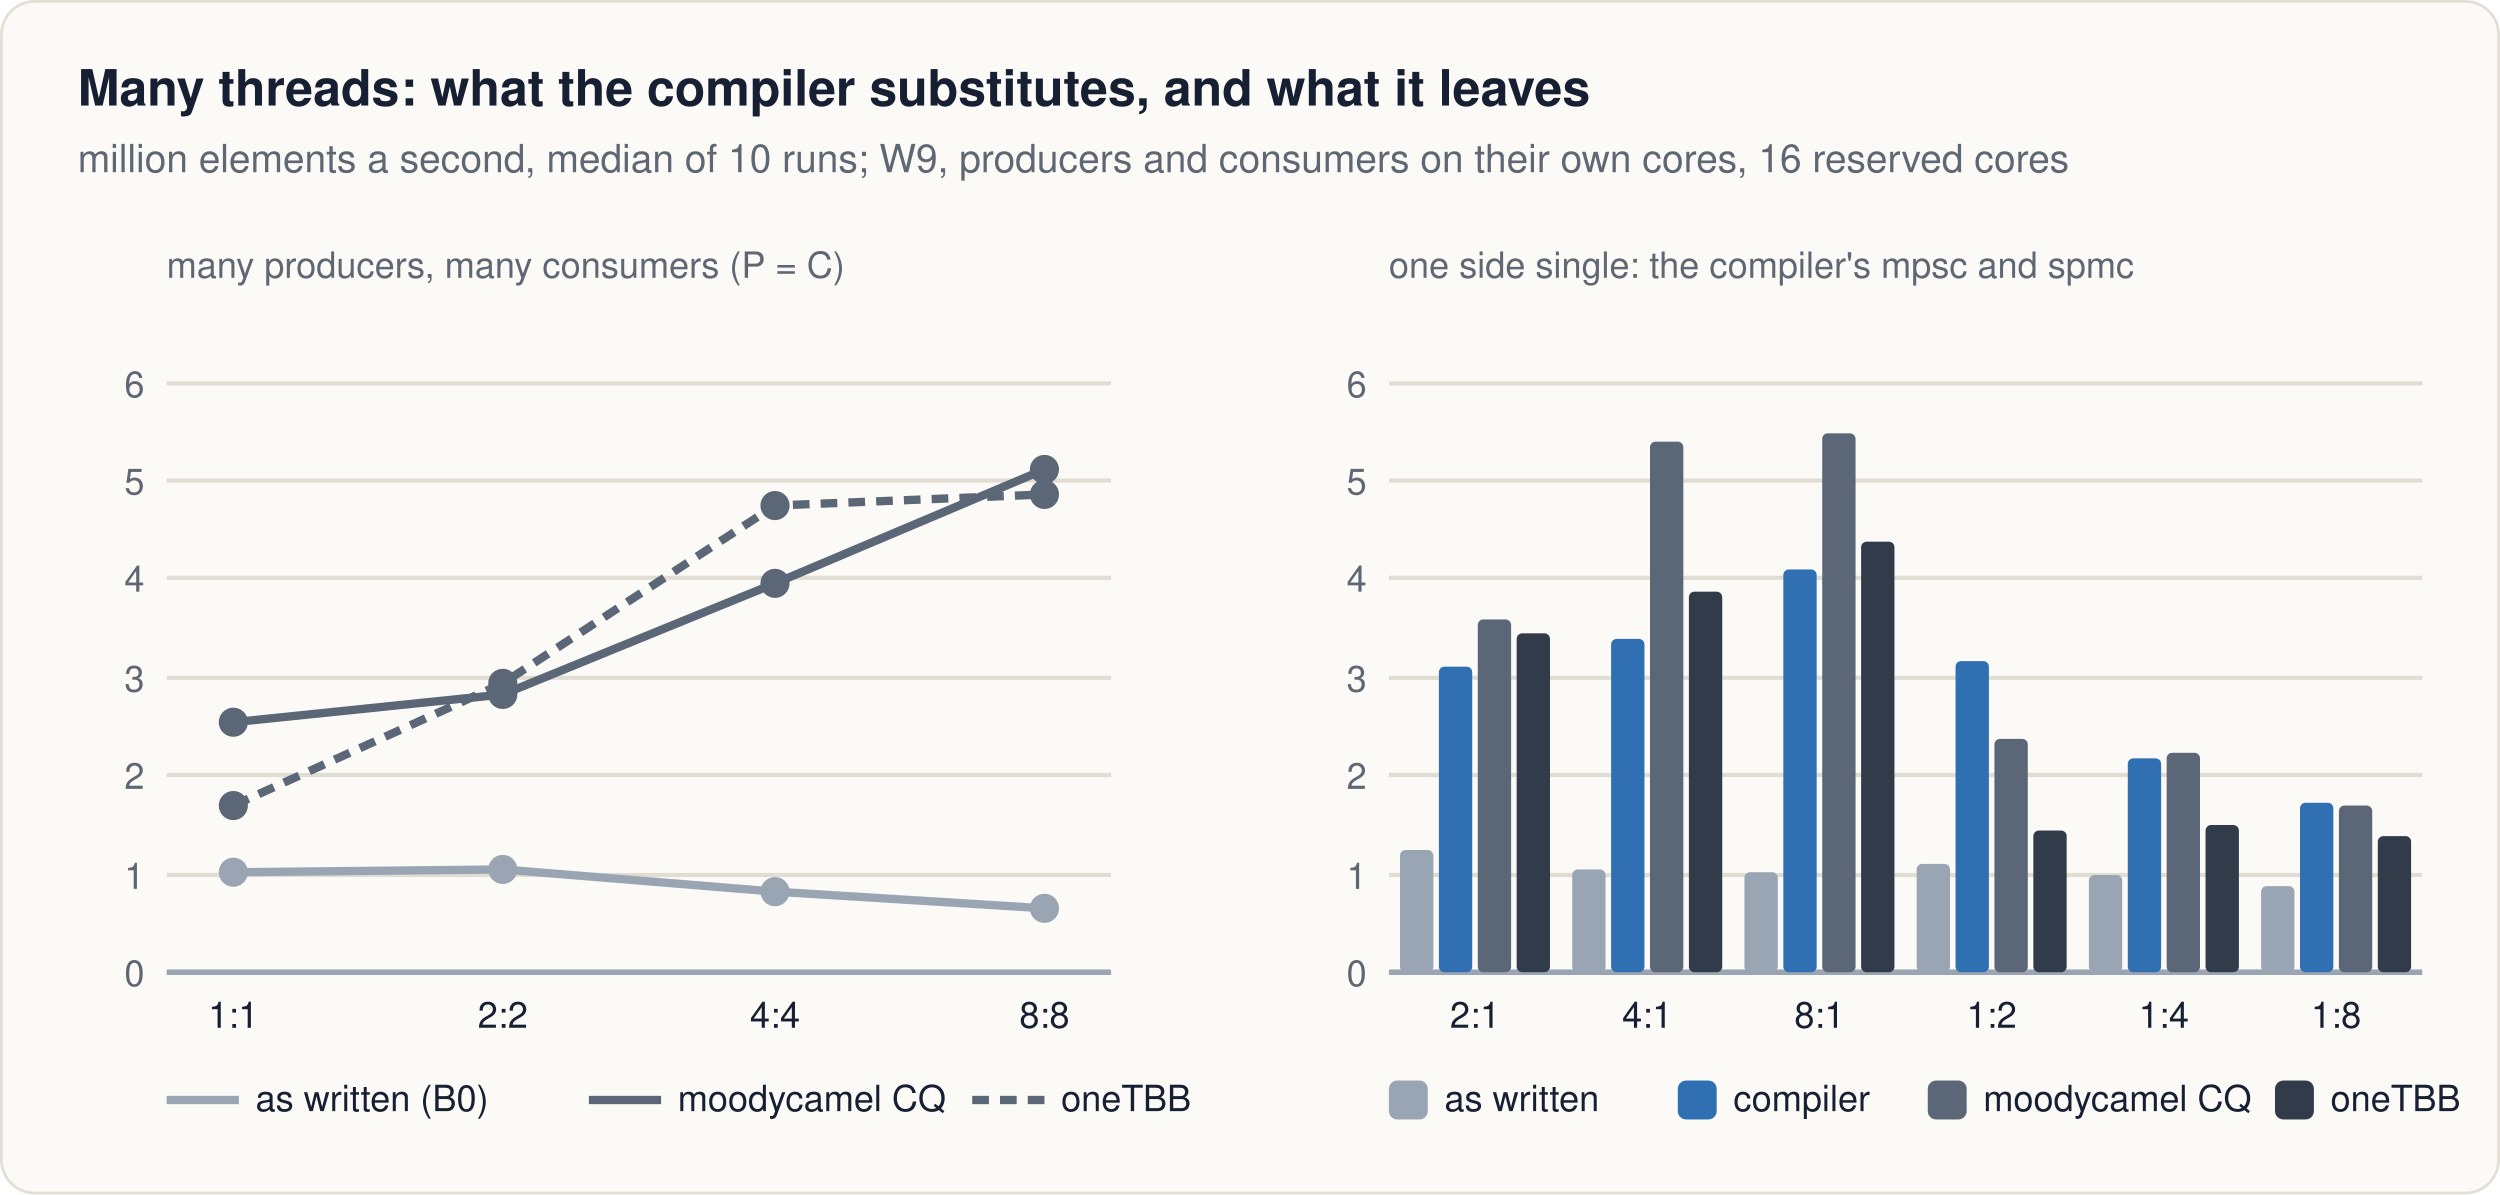
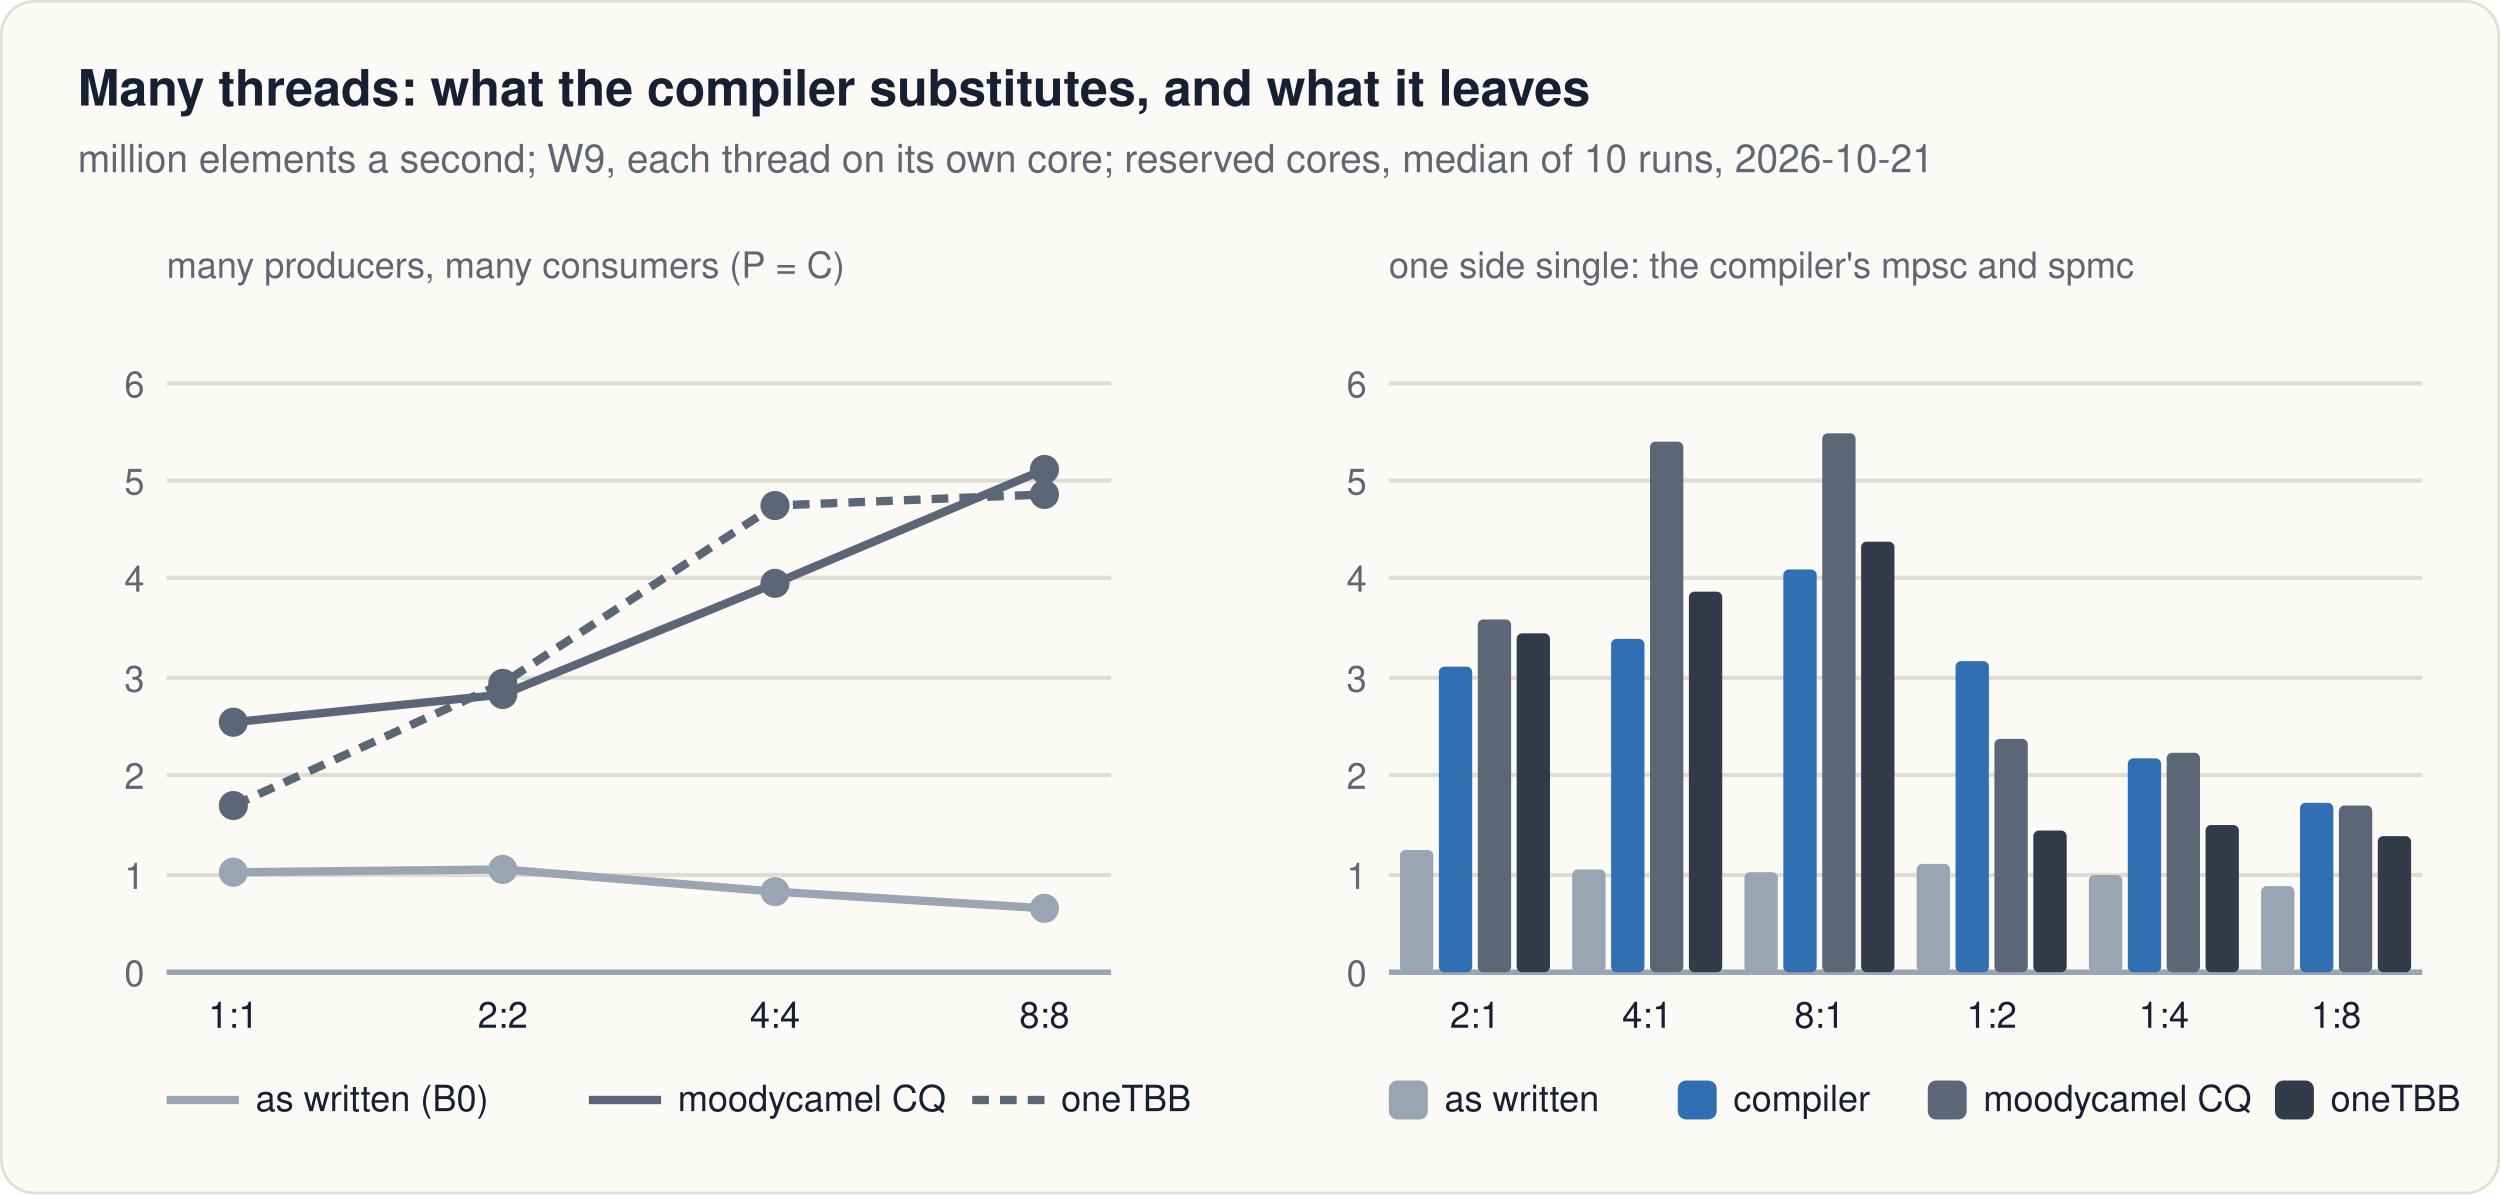
<svg xmlns="http://www.w3.org/2000/svg" width="900" height="430" viewBox="0 0 900 430" font-family="IBM Plex Sans, Segoe UI, Helvetica, Arial, sans-serif" role="img" aria-label="W9 throughput of the general-purpose queues and of the mpsc and spmc substitutes">
  <rect x="0.5" y="0.5" width="899" height="429" rx="12" fill="#FBFAF7" stroke="#E4DFD5" />
  <text x="28" y="38" font-size="18" fill="#172033" text-anchor="start" font-weight="600">Many threads: what the compiler substitutes, and what it leaves</text>
-   <text x="28" y="62" font-size="14" fill="#5F6773" text-anchor="start">million elements a second, median of 10 runs; W9, producers and consumers on their own cores, 16 reserved cores</text>
+   <text x="28" y="62" font-size="14" fill="#5F6773" text-anchor="start">million elements a second; W9, each thread on its own core; reserved cores, median of 10 runs, 2026-10-21</text>
  <text x="60" y="100" font-size="13" fill="#5F6773" text-anchor="start">many producers, many consumers (P = C)</text>
  <line x1="60" y1="350" x2="400" y2="350" stroke="#9AA5B4" stroke-width="2" />
  <text x="52" y="355" font-size="13" fill="#5F6773" text-anchor="end">0</text>
  <line x1="60" y1="315" x2="400" y2="315" stroke="#E2DDD3" stroke-width="1.5" />
  <text x="52" y="320" font-size="13" fill="#5F6773" text-anchor="end">1</text>
  <line x1="60" y1="279" x2="400" y2="279" stroke="#E2DDD3" stroke-width="1.5" />
  <text x="52" y="284" font-size="13" fill="#5F6773" text-anchor="end">2</text>
  <line x1="60" y1="244" x2="400" y2="244" stroke="#E2DDD3" stroke-width="1.5" />
  <text x="52" y="249" font-size="13" fill="#5F6773" text-anchor="end">3</text>
  <line x1="60" y1="208" x2="400" y2="208" stroke="#E2DDD3" stroke-width="1.5" />
  <text x="52" y="213" font-size="13" fill="#5F6773" text-anchor="end">4</text>
  <line x1="60" y1="173" x2="400" y2="173" stroke="#E2DDD3" stroke-width="1.5" />
  <text x="52" y="178" font-size="13" fill="#5F6773" text-anchor="end">5</text>
  <line x1="60" y1="138" x2="400" y2="138" stroke="#E2DDD3" stroke-width="1.5" />
  <text x="52" y="143" font-size="13" fill="#5F6773" text-anchor="end">6</text>
  <path d="M84,314 L181,313 L279,321 L376,327" fill="none" stroke="#9AA5B4" stroke-width="3" stroke-linejoin="round" />
  <circle cx="84" cy="314" r="4" fill="#9AA5B4" stroke="#9AA5B4" stroke-width="2.5" />
  <circle cx="181" cy="313" r="4" fill="#9AA5B4" stroke="#9AA5B4" stroke-width="2.5" />
  <circle cx="279" cy="321" r="4" fill="#9AA5B4" stroke="#9AA5B4" stroke-width="2.5" />
  <circle cx="376" cy="327" r="4" fill="#9AA5B4" stroke="#9AA5B4" stroke-width="2.5" />
  <path d="M84,260 L181,250 L279,210 L376,169" fill="none" stroke="#5B6676" stroke-width="3" stroke-linejoin="round" />
  <circle cx="84" cy="260" r="4" fill="#5B6676" stroke="#5B6676" stroke-width="2.5" />
  <circle cx="181" cy="250" r="4" fill="#5B6676" stroke="#5B6676" stroke-width="2.5" />
  <circle cx="279" cy="210" r="4" fill="#5B6676" stroke="#5B6676" stroke-width="2.5" />
  <circle cx="376" cy="169" r="4" fill="#5B6676" stroke="#5B6676" stroke-width="2.5" />
  <path d="M84,290 L181,246 L279,182 L376,178" fill="none" stroke="#5B6676" stroke-width="3" stroke-linejoin="round" stroke-dasharray="6 4" />
  <circle cx="84" cy="290" r="4" fill="#5B6676" stroke="#5B6676" stroke-width="2.5" />
  <circle cx="181" cy="246" r="4" fill="#5B6676" stroke="#5B6676" stroke-width="2.5" />
  <circle cx="279" cy="182" r="4" fill="#5B6676" stroke="#5B6676" stroke-width="2.5" />
  <circle cx="376" cy="178" r="4" fill="#5B6676" stroke="#5B6676" stroke-width="2.5" />
  <text x="84" y="370" font-size="13" fill="#172033" text-anchor="middle">1:1</text>
  <text x="181" y="370" font-size="13" fill="#172033" text-anchor="middle">2:2</text>
  <text x="279" y="370" font-size="13" fill="#172033" text-anchor="middle">4:4</text>
  <text x="376" y="370" font-size="13" fill="#172033" text-anchor="middle">8:8</text>
  <line x1="60" y1="396" x2="86" y2="396" stroke="#9AA5B4" stroke-width="3" />
  <text x="92" y="400" font-size="13" fill="#172033" text-anchor="start">as written (B0)</text>
  <line x1="212" y1="396" x2="238" y2="396" stroke="#5B6676" stroke-width="3" />
  <text x="244" y="400" font-size="13" fill="#172033" text-anchor="start">moodycamel CQ</text>
  <line x1="350" y1="396" x2="376" y2="396" stroke="#5B6676" stroke-width="3" stroke-dasharray="6 4" />
  <text x="382" y="400" font-size="13" fill="#172033" text-anchor="start">oneTBB</text>
  <text x="500" y="100" font-size="13" fill="#5F6773" text-anchor="start">one side single: the compiler's mpsc and spmc</text>
  <line x1="500" y1="350" x2="872" y2="350" stroke="#9AA5B4" stroke-width="2" />
  <text x="492" y="355" font-size="13" fill="#5F6773" text-anchor="end">0</text>
  <line x1="500" y1="315" x2="872" y2="315" stroke="#E2DDD3" stroke-width="1.5" />
  <text x="492" y="320" font-size="13" fill="#5F6773" text-anchor="end">1</text>
  <line x1="500" y1="279" x2="872" y2="279" stroke="#E2DDD3" stroke-width="1.5" />
  <text x="492" y="284" font-size="13" fill="#5F6773" text-anchor="end">2</text>
  <line x1="500" y1="244" x2="872" y2="244" stroke="#E2DDD3" stroke-width="1.5" />
  <text x="492" y="249" font-size="13" fill="#5F6773" text-anchor="end">3</text>
  <line x1="500" y1="208" x2="872" y2="208" stroke="#E2DDD3" stroke-width="1.5" />
  <text x="492" y="213" font-size="13" fill="#5F6773" text-anchor="end">4</text>
  <line x1="500" y1="173" x2="872" y2="173" stroke="#E2DDD3" stroke-width="1.5" />
  <text x="492" y="178" font-size="13" fill="#5F6773" text-anchor="end">5</text>
  <line x1="500" y1="138" x2="872" y2="138" stroke="#E2DDD3" stroke-width="1.5" />
  <text x="492" y="143" font-size="13" fill="#5F6773" text-anchor="end">6</text>
  <rect x="504" y="306" width="12" height="44" fill="#9AA5B4" rx="2" />
  <rect x="518" y="240" width="12" height="110" fill="#2F6FB2" rx="2" />
  <rect x="532" y="223" width="12" height="127" fill="#5B6676" rx="2" />
  <rect x="546" y="228" width="12" height="122" fill="#323B49" rx="2" />
  <text x="531" y="370" font-size="13" fill="#172033" text-anchor="middle">2:1</text>
  <rect x="566" y="313" width="12" height="37" fill="#9AA5B4" rx="2" />
  <rect x="580" y="230" width="12" height="120" fill="#2F6FB2" rx="2" />
  <rect x="594" y="159" width="12" height="191" fill="#5B6676" rx="2" />
  <rect x="608" y="213" width="12" height="137" fill="#323B49" rx="2" />
  <text x="593" y="370" font-size="13" fill="#172033" text-anchor="middle">4:1</text>
  <rect x="628" y="314" width="12" height="36" fill="#9AA5B4" rx="2" />
  <rect x="642" y="205" width="12" height="145" fill="#2F6FB2" rx="2" />
  <rect x="656" y="156" width="12" height="194" fill="#5B6676" rx="2" />
  <rect x="670" y="195" width="12" height="155" fill="#323B49" rx="2" />
  <text x="655" y="370" font-size="13" fill="#172033" text-anchor="middle">8:1</text>
  <rect x="690" y="311" width="12" height="39" fill="#9AA5B4" rx="2" />
  <rect x="704" y="238" width="12" height="112" fill="#2F6FB2" rx="2" />
  <rect x="718" y="266" width="12" height="84" fill="#5B6676" rx="2" />
  <rect x="732" y="299" width="12" height="51" fill="#323B49" rx="2" />
  <text x="717" y="370" font-size="13" fill="#172033" text-anchor="middle">1:2</text>
  <rect x="752" y="315" width="12" height="35" fill="#9AA5B4" rx="2" />
  <rect x="766" y="273" width="12" height="77" fill="#2F6FB2" rx="2" />
  <rect x="780" y="271" width="12" height="79" fill="#5B6676" rx="2" />
  <rect x="794" y="297" width="12" height="53" fill="#323B49" rx="2" />
  <text x="779" y="370" font-size="13" fill="#172033" text-anchor="middle">1:4</text>
  <rect x="814" y="319" width="12" height="31" fill="#9AA5B4" rx="2" />
  <rect x="828" y="289" width="12" height="61" fill="#2F6FB2" rx="2" />
  <rect x="842" y="290" width="12" height="60" fill="#5B6676" rx="2" />
  <rect x="856" y="301" width="12" height="49" fill="#323B49" rx="2" />
  <text x="841" y="370" font-size="13" fill="#172033" text-anchor="middle">1:8</text>
  <rect x="500" y="389" width="14" height="14" fill="#9AA5B4" rx="3" />
  <text x="520" y="400" font-size="13" fill="#172033" text-anchor="start">as written</text>
  <rect x="604" y="389" width="14" height="14" fill="#2F6FB2" rx="3" />
  <text x="624" y="400" font-size="13" fill="#172033" text-anchor="start">compiler</text>
  <rect x="694" y="389" width="14" height="14" fill="#5B6676" rx="3" />
  <text x="714" y="400" font-size="13" fill="#172033" text-anchor="start">moodycamel CQ</text>
  <rect x="819" y="389" width="14" height="14" fill="#323B49" rx="3" />
  <text x="839" y="400" font-size="13" fill="#172033" text-anchor="start">oneTBB</text>
</svg>
